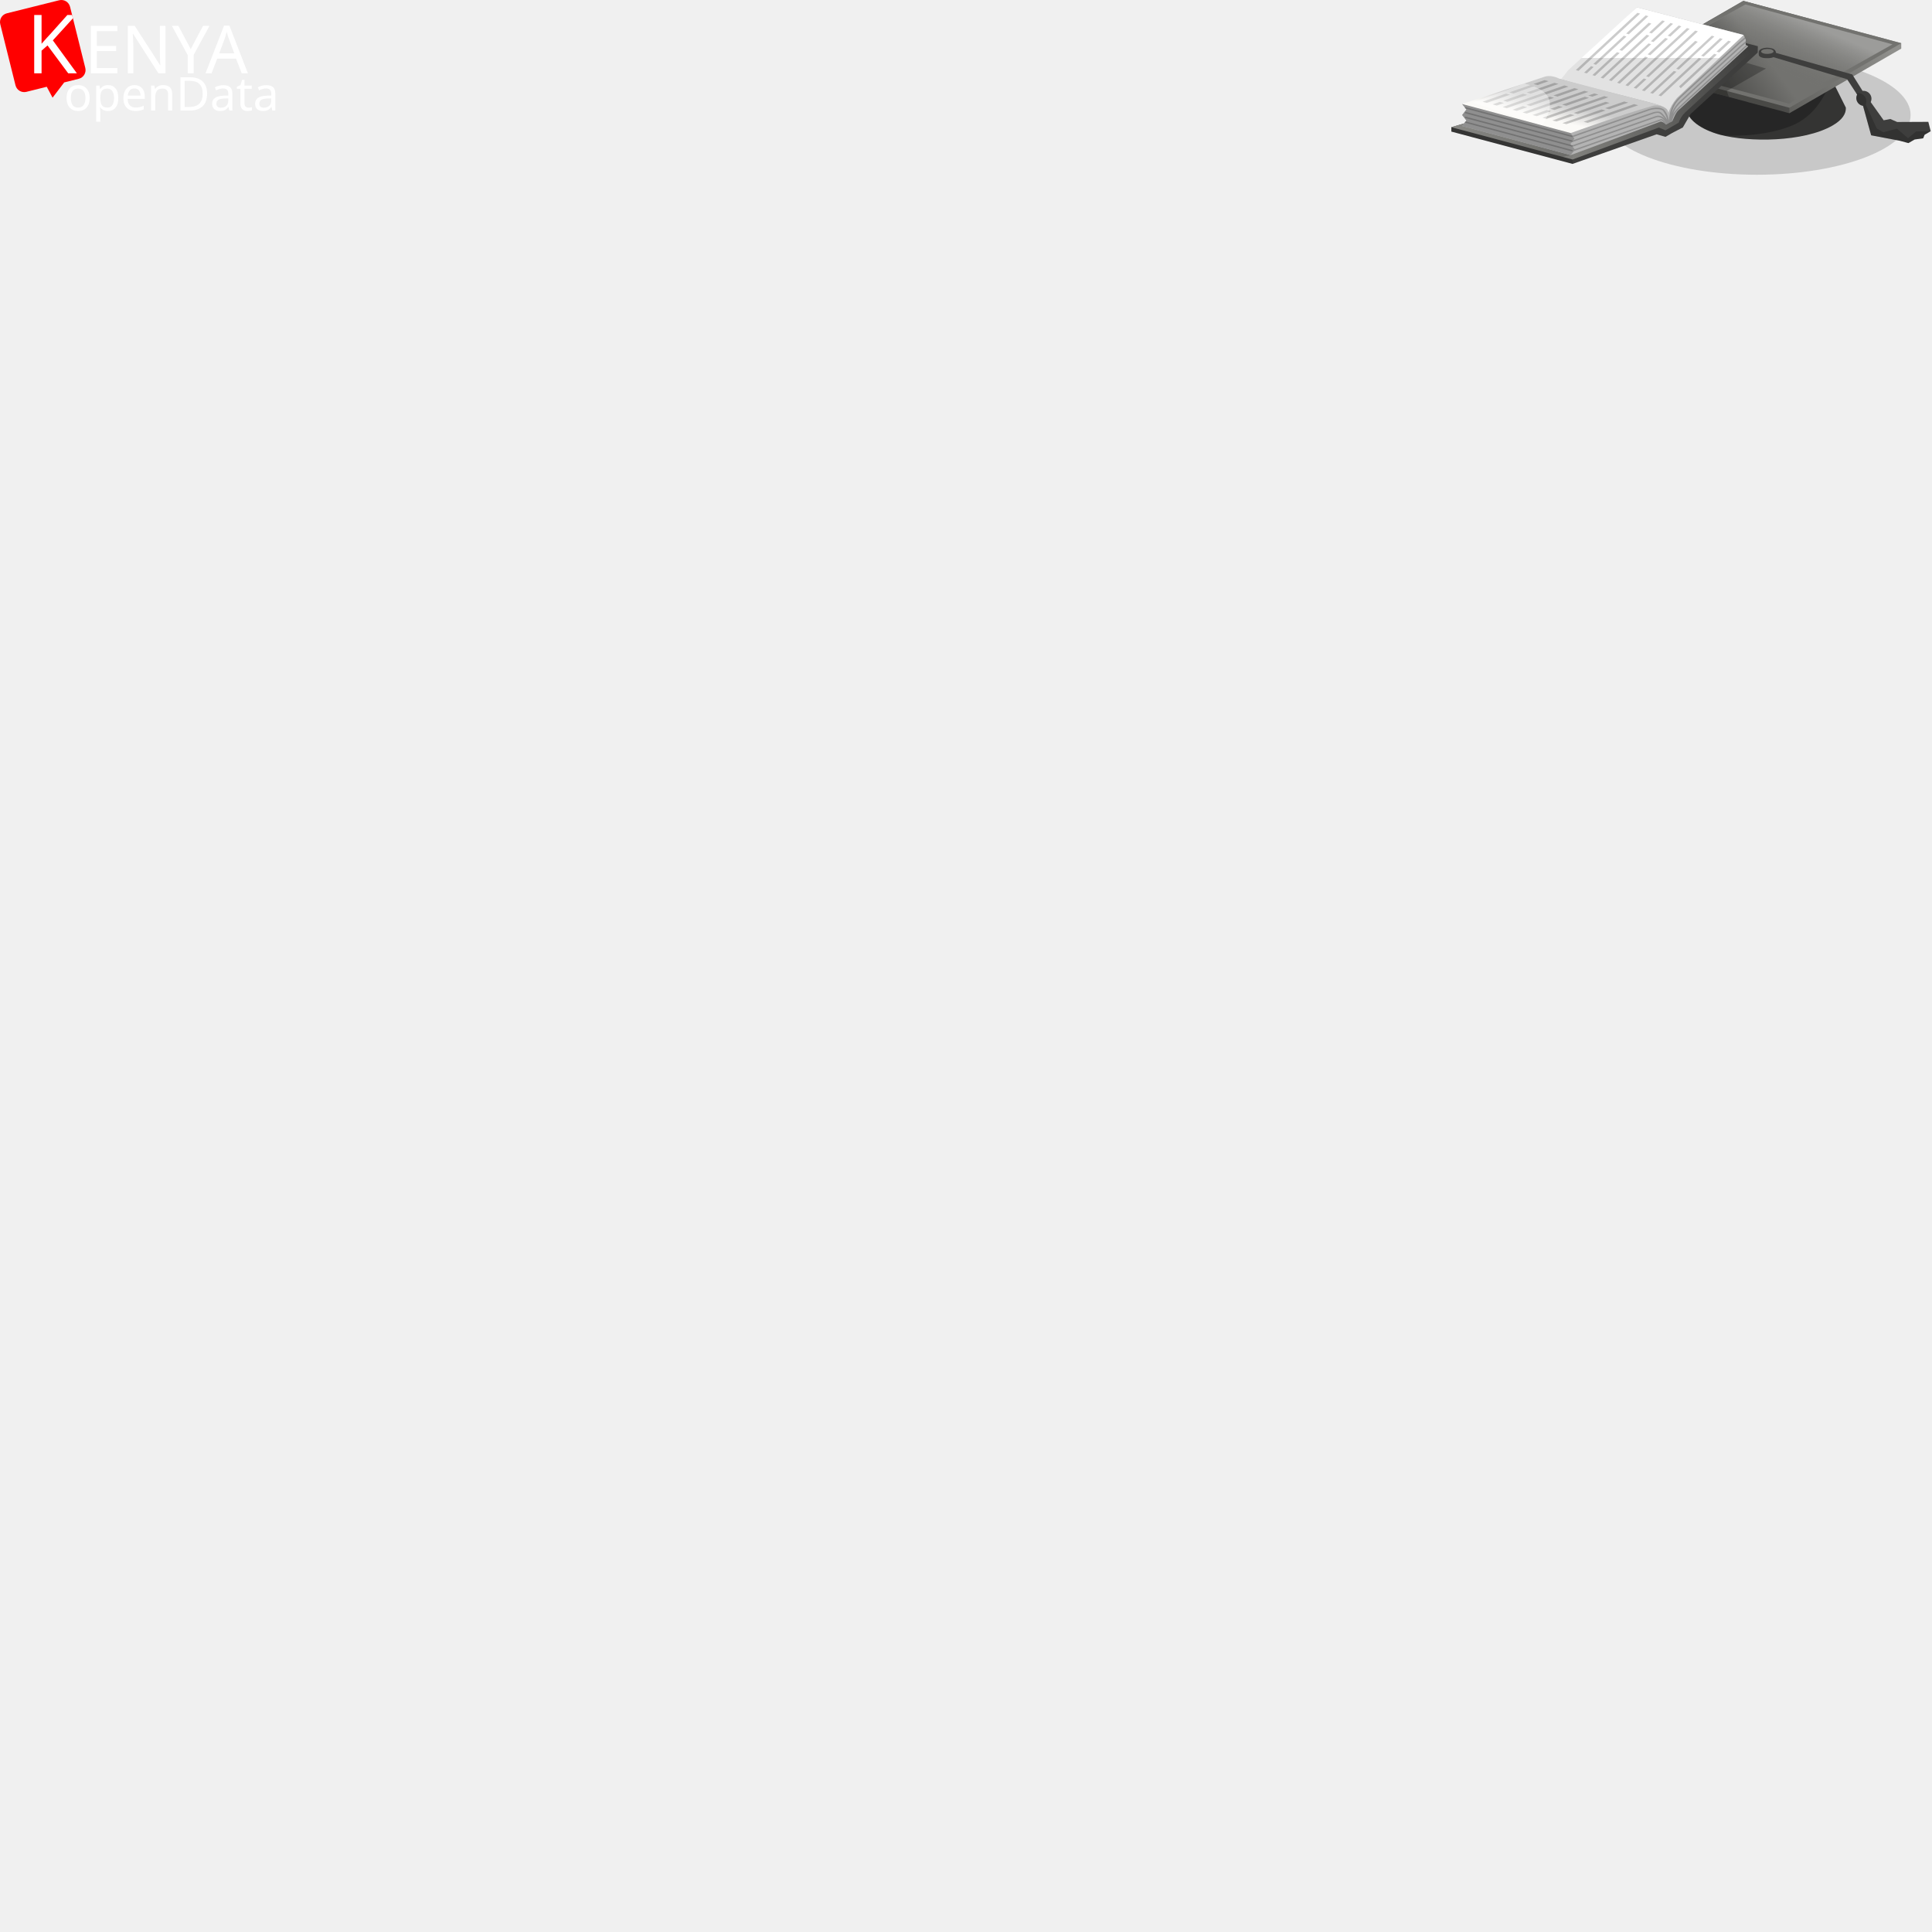
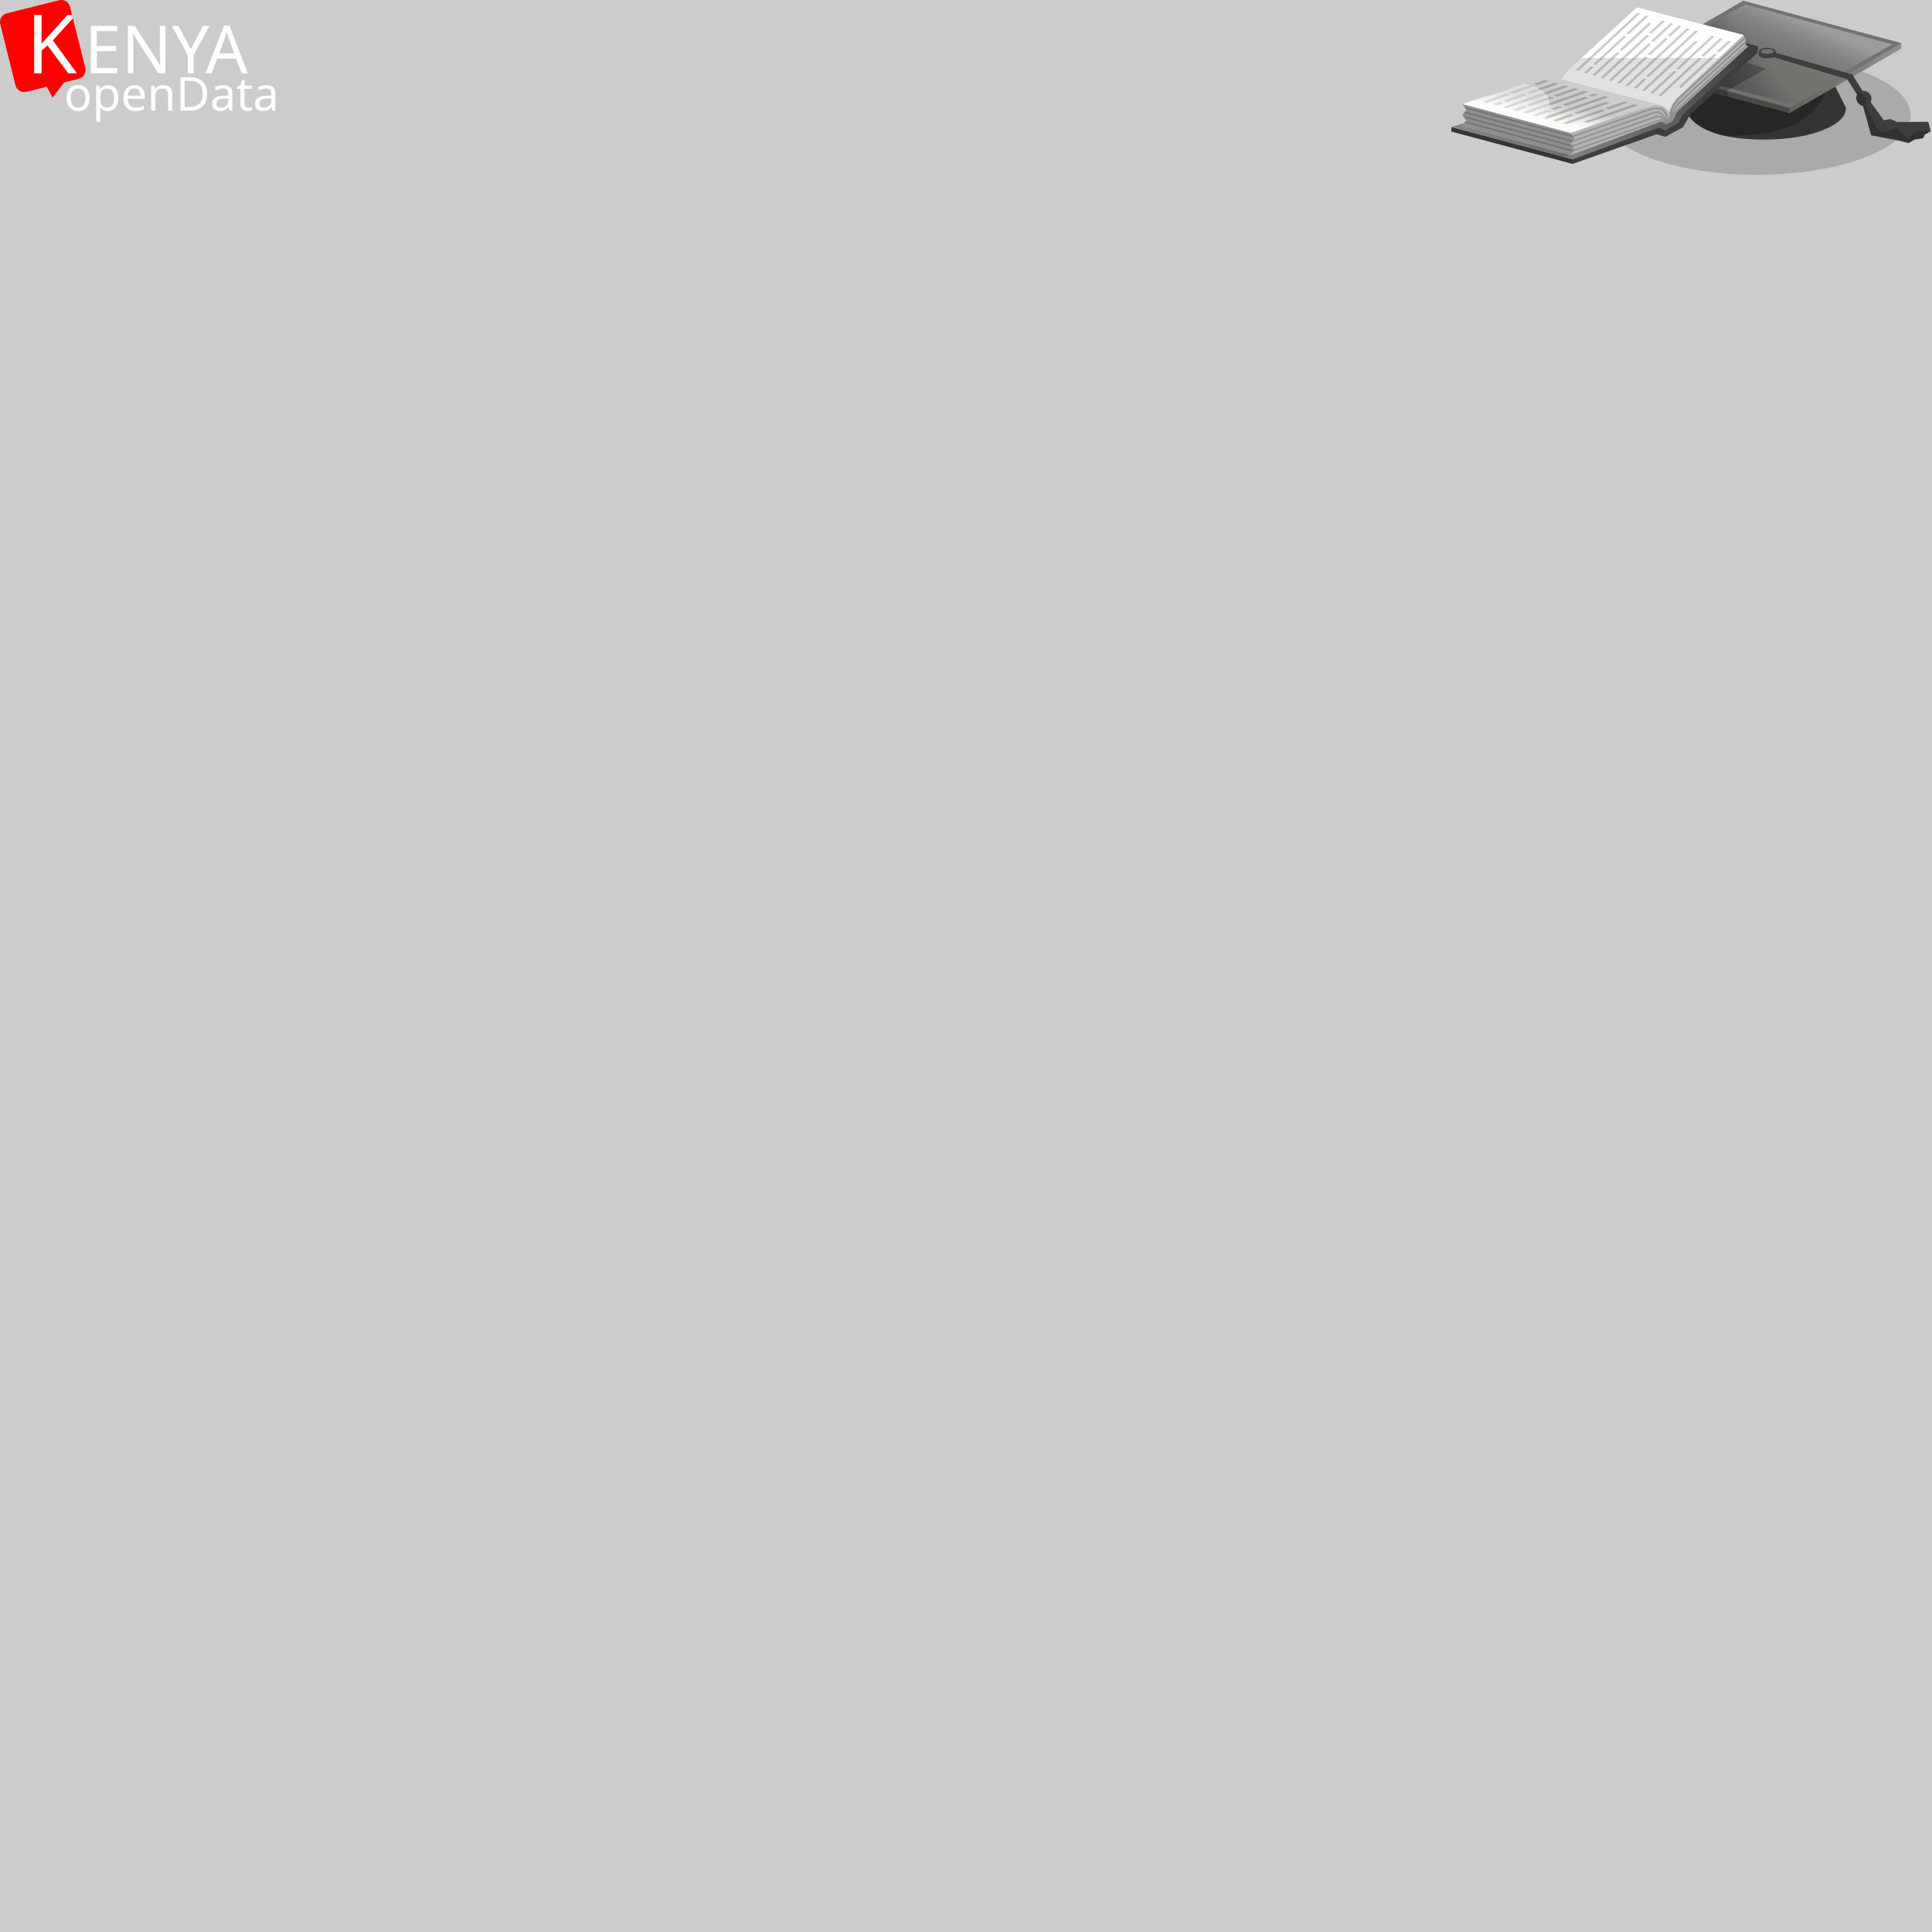
<svg xmlns="http://www.w3.org/2000/svg" xmlns:xlink="http://www.w3.org/1999/xlink" width="500" height="500" id="svg2" version="1.1">
  <defs id="defs4">
    <linearGradient id="linearGradient4342-9">
      <stop style="stop-color:#8f8f8c;stop-opacity:1" offset="0" id="stop4344-7" />
      <stop style="stop-color:#5b5b58;stop-opacity:1" offset="1" id="stop4346-16" />
    </linearGradient>
    <linearGradient id="linearGradient7044-0">
      <stop style="stop-color:#171716;stop-opacity:1" offset="0" id="stop7046-5" />
      <stop style="stop-color:#72726f;stop-opacity:1" offset="1" id="stop7048-3" />
    </linearGradient>
    <linearGradient id="linearGradient7038-6">
      <stop style="stop-color:#72726f;stop-opacity:0" offset="0" id="stop7040-3" />
      <stop style="stop-color:#ffffff;stop-opacity:1" offset="1" id="stop7042-2" />
    </linearGradient>
    <linearGradient id="linearGradient8396-5">
      <stop style="stop-color:#a8a8a3;stop-opacity:1;" offset="0" id="stop8398-9" />
      <stop style="stop-color:#a8a8a3;stop-opacity:0;" offset="1" id="stop8400-5" />
    </linearGradient>
    <linearGradient id="linearGradient5297-6">
      <stop id="stop5299-3-3" offset="0" style="stop-color:#ffffff;stop-opacity:1" />
      <stop id="stop5301-7-0" offset="1" style="stop-color:#b6b6b6;stop-opacity:1" />
    </linearGradient>
    <linearGradient id="linearGradient3937-9">
      <stop style="stop-color:#fbfaf7;stop-opacity:1" offset="0" id="stop3939-2-1" />
      <stop style="stop-color:#cccccc;stop-opacity:1" offset="1" id="stop3941-0" />
    </linearGradient>
    <linearGradient xlink:href="#linearGradient10293" id="linearGradient34545" gradientUnits="userSpaceOnUse" gradientTransform="matrix(1.000498,0,0,1,-418.2862,903.3622)" x1="509" y1="40" x2="509" y2="53" />
    <linearGradient id="linearGradient10293">
      <stop style="stop-color:#f39f6e;stop-opacity:1;" offset="0" id="stop10295" />
      <stop style="stop-color:#f39f6e;stop-opacity:0;" offset="1" id="stop10297" />
    </linearGradient>
    <clipPath clipPathUnits="userSpaceOnUse" id="clipPath7376">
      <path id="path7378" d="m 2.276,556.841 c -1.613,0.402 -2.587,2.024 -2.185,3.637 l 5.08,20.376 c 0.402,1.613 2.024,2.587 3.637,2.185 l 6.792,-1.693 1.938,3.639 3.884,-5.091 4.851,-1.21 c 1.613,-0.402 2.587,-2.024 2.185,-3.637 l -5.08,-20.376 c -0.402,-1.613 -2.024,-2.587 -3.637,-2.185 l -17.465,4.355 z" style="color:#000000;fill:#ff0000;fill-opacity:1;fill-rule:nonzero;stroke:none;stroke-width:2.174;marker:none;visibility:visible;display:inline;overflow:visible;enable-background:accumulate" />
    </clipPath>
    <linearGradient xlink:href="#linearGradient3937-9" id="linearGradient7389" gradientUnits="userSpaceOnUse" gradientTransform="matrix(0.5698862,0,0,0.5696027,210.387,539.9668)" x1="341.447" y1="77.554" x2="343.312" y2="69.841" />
    <linearGradient xlink:href="#linearGradient5297-6" id="linearGradient7396" gradientUnits="userSpaceOnUse" gradientTransform="matrix(0.5698862,0,0,0.5696027,210.387,541.205)" x1="371.688" y1="64.812" x2="366.976" y2="85.183" />
    <linearGradient xlink:href="#linearGradient8396-5" id="linearGradient7401" gradientUnits="userSpaceOnUse" gradientTransform="matrix(0.5698862,0,0,0.5696027,164.7961,531.9924)" x1="375.371" y1="129.074" x2="509.526" y2="68.417" />
    <linearGradient xlink:href="#linearGradient7038-6" id="linearGradient7410" gradientUnits="userSpaceOnUse" gradientTransform="matrix(0.5234633,0,0,0.523203,170.0608,529.9578)" x1="564.447" y1="81.685" x2="575.077" y2="56.943" />
    <linearGradient xlink:href="#linearGradient7044-0" id="linearGradient7413" gradientUnits="userSpaceOnUse" gradientTransform="matrix(0.5626198,0,0,0.56234,161.9023,527.4131)" x1="476.68" y1="106.434" x2="524.174" y2="70.314" />
    <linearGradient xlink:href="#linearGradient4342-9" id="linearGradient7418" gradientUnits="userSpaceOnUse" gradientTransform="matrix(0.4705599,0,0,0.4703258,215.072,541.3451)" x1="588.594" y1="60.359" x2="527.081" y2="95.874" />
  </defs>
-   <g id="layer2" style="display:none">
-     <rect style="color:#000000;fill:#ececec;fill-opacity:1;fill-rule:nonzero;stroke:none;stroke-width:2.174;marker:none;visibility:visible;display:inline;overflow:visible;enable-background:accumulate" id="rect7372" width="500" height="500" x="0" y="0" />
+   <g id="layer2" style="display:inline">
+     <rect style="color:#000000;fill:#cccccc;fill-opacity:1;fill-rule:nonzero;stroke:none;stroke-width:2.174;marker:none;visibility:visible;display:inline;overflow:visible;enable-background:accumulate" id="rect7372" width="500" height="500" x="0" y="0" />
  </g>
  <g id="layer1" transform="translate(0,-552.3622)">
    <rect y="272.362" x="-60" height="1505" width="5" id="rect4421" style="opacity:0.85;color:#000000;fill:#0091d5;fill-opacity:1;fill-rule:nonzero;stroke:none;stroke-width:2.174;marker:none;visibility:visible;display:inline;overflow:visible;enable-background:accumulate" />
    <rect y="597.362" x="-60" height="1180" width="5" id="rect5191" style="color:#000000;fill:#ffffff;fill-opacity:1;fill-rule:nonzero;stroke:none;stroke-width:2.174;marker:none;visibility:visible;display:inline;overflow:visible;enable-background:accumulate" />
    <path id="path4082-1-8" d="m 457.559,558.472 c -6,0.002 -5.972,0.917 -10.447,3.5 -2.902,1.675 -4.044,3.425 -3.972,5.063 l -0.014,0 -6.59,13.225 0.014,0 c -0.166,2.987 3.759,5.667 8.622,6.972 7.378,1.98 21.599,1.938 29.106,-2.393 2.527,-1.458 3.492,-3.044 3.432,-4.579 l 0.014,0 -6.59,-13.225 -0.014,0 c 0.188,-3.148 2.507,-6.12 -1.811,-7.276 -2.748,-0.736 -7.084,-1.288 -11.75,-1.286 z" style="color:#000000;fill:#3e3e3d;fill-opacity:1;fill-rule:nonzero;stroke:none;stroke-width:1;marker:none;visibility:visible;display:inline;overflow:visible;enable-background:accumulate" />
    <path id="path4082-1-5-5" d="m 443.265,563.856 -6.734,3.479 0,12.927 0.021,0 c -0.166,2.987 3.765,5.673 8.629,6.978 0.247,0.066 0.52,0.123 0.783,0.185 5.843,0.27 12.231,-0.37 17.484,-2.429 7.846,-3.075 9.863,-10.993 10.977,-12.762 l 0,-0.453 -13.077,-3.726 -18.081,-4.199 z" style="color:#000000;fill:#000000;fill-opacity:0.253;fill-rule:nonzero;stroke:none;stroke-width:0.76;marker:none;visibility:visible;display:inline;overflow:visible;enable-background:accumulate" />
-     <path style="color:#000000;fill:#000000;fill-opacity:0.165;fill-rule:nonzero;stroke:none;stroke-width:0.92;marker:none;visibility:visible;display:inline;overflow:visible;enable-background:accumulate" id="path4485-9" d="m 626.85,108.112 a 66.448,25.814 0 1 1 -132.896,0 66.448,25.814 0 1 1 132.896,0 z" transform="matrix(0.5989051,0,0,0.5986071,119.0429,517.4167)" />
+     <path style="color:#000000;fill:#000000;fill-opacity:0.165;fill-rule:nonzero;stroke:none;stroke-width:0.92;marker:none;visibility:visible;display:inline;overflow:visible;enable-background:accumulate" id="path4485-9" d="m 626.85,108.112 c 0,14.257 -29.75,25.814 -66.448,25.814 -36.698,0 -66.448,-11.557 -66.448,-25.814 0,-14.257 29.75,-25.814 66.448,-25.814 36.698,0 66.448,11.557 66.448,25.814 z" transform="matrix(0.5989051,0,0,0.5986071,119.0429,517.4167)" />
    <path style="color:#000000;fill:url(#linearGradient7418);fill-opacity:1;fill-rule:nonzero;stroke:none;stroke-width:1;marker:none;visibility:visible;display:inline;overflow:visible;enable-background:accumulate" d="m 451.175,552.586 -14.087,8.128 -14.881,8.569 0,1.411 40.895,10.964 28.939,-16.711 0,-1.411 z" id="path4206-2" />
    <path id="path4206-6-2" d="m 430.453,566.112 -0.853,5.153 6.294,3.092 27.202,7.303 0,-3.447 -32.642,-12.101 z" style="opacity:0.2;color:#000000;fill:#000000;fill-opacity:1;fill-rule:nonzero;stroke:none;stroke-width:1.8;marker:none;visibility:visible;display:inline;overflow:visible;enable-background:accumulate" />
    <path style="color:#000000;fill:#72726f;fill-opacity:1;fill-rule:nonzero;stroke:none;stroke-width:1;marker:none;visibility:visible;display:inline;overflow:visible;enable-background:accumulate" d="m 437.088,560.719 14.084,-8.127 40.875,10.947 -28.952,16.707 -40.882,-10.97 z" id="path4054-3" />
    <path id="path4332-1" d="m 451.128,553.826 22.291,18.914 -10.372,6.455 -38.42,-10.102 z" style="color:#000000;fill:url(#linearGradient7413);fill-opacity:1;fill-rule:nonzero;stroke:none;stroke-width:1;marker:none;visibility:visible;display:inline;overflow:visible;enable-background:accumulate" />
    <path style="opacity:0.3;color:#000000;fill:url(#linearGradient7410);fill-opacity:1;fill-rule:nonzero;stroke:none;stroke-width:2;marker:none;visibility:visible;display:inline;overflow:visible;enable-background:accumulate" d="m 451.682,553.519 38.09,10.32 -22.143,12.443 -29.634,-15.19 z" id="path5739-4" />
    <path id="path4082-6-1" d="m 457.213,564.717 c -0.586,0.02 -1.202,0.164 -1.619,0.434 -0.575,0.373 -0.423,0.804 -0.415,1.453 0.028,0.297 0.427,0.556 0.922,0.689 0.799,0.214 2.328,0.207 3.141,-0.262 0.227,-0.131 0.338,-0.272 0.365,-0.411 0.096,-0.98 -0.125,-1.372 -0.904,-1.698 -0.521,-0.138 -1.04,-0.22 -1.489,-0.205 z" style="color:#000000;fill:#3e3e3d;fill-opacity:1;fill-rule:nonzero;stroke:none;stroke-width:1;marker:none;visibility:visible;display:inline;overflow:visible;enable-background:accumulate" />
    <path id="path4213-4" d="m 456.092,565.299 c 0.622,-0.359 1.758,-0.304 2.249,-0.173 0.491,0.131 0.975,0.562 0.388,0.901 -0.587,0.339 -1.698,0.342 -2.275,0.187 -0.577,-0.155 -0.985,-0.556 -0.363,-0.915 z" style="color:#000000;fill:#72726f;fill-opacity:1;fill-rule:nonzero;stroke:none;stroke-width:1;marker:none;visibility:visible;display:inline;overflow:visible;enable-background:accumulate" />
    <path style="color:#000000;fill:#3e3e3d;fill-opacity:1;fill-rule:nonzero;stroke:none;stroke-width:2;marker:none;visibility:visible;display:inline;overflow:visible;enable-background:accumulate" d="m 459.579,566.04 -0.716,1.083 19.162,5.746 2.594,3.966 c -0.134,0.273 -0.213,0.566 -0.213,0.89 0,1.028 0.756,1.878 1.742,2.031 l 2.11,7.622 7.413,1.412 2.226,0.6 1.607,-0.929 2.207,-0.31 0.368,-0.909 1.587,-0.929 -0.619,-2.418 -8.052,0.039 -1.781,-0.774 -1.723,0.329 -3.348,-4.701 c 0.12,-0.261 0.194,-0.564 0.194,-0.871 0,-1.137 -0.934,-2.051 -2.071,-2.051 -0.081,0 -0.154,0.01 -0.232,0.019 l -2.671,-4.256 z" id="path8378-1" />
    <path style="color:#000000;fill:#000000;fill-opacity:0.253;fill-rule:nonzero;stroke:none;stroke-width:1;marker:none;visibility:visible;display:inline;overflow:visible;enable-background:accumulate" d="m 457.032,570.099 -14.838,-4.361 -10.149,7.589 15.387,4.13 -0.535,-1.537 z" id="path4550-6" />
    <path style="color:#000000;fill:#3e3e3d;fill-opacity:1;fill-rule:nonzero;stroke:none;stroke-width:1;marker:none;visibility:visible;display:inline;overflow:visible;enable-background:accumulate" d="m 444.336,561.605 -53.503,19.224 -15.224,4.446 0,1.139 31.362,8.366 21.757,-7.66 2.29,0.663 1.727,-0.997 2.773,-1.443 2.037,-3.507 17.333,-15.865 0.039,-1.655 z" id="path4027-2" />
    <path id="path5719-5" d="m 406.971,594.781 0,-4.504 -31.362,-5.001 0,1.139 z" style="opacity:0.15;color:#000000;fill:#000000;fill-opacity:1;fill-rule:nonzero;stroke:none;stroke-width:2;marker:none;visibility:visible;display:inline;overflow:visible;enable-background:accumulate" />
    <path id="path3906-4" d="m 442.477,560.981 12.45,3.334 c 0,0 -14.772,13.366 -18.729,17.073 -1.382,1.294 -1.724,2.704 -1.724,2.704 l -3.449,1.99 -1.724,-0.714 -22.333,8.277 -31.359,-8.373 15.218,-4.449 z" style="color:#000000;fill:url(#linearGradient7401);fill-opacity:1;fill-rule:nonzero;stroke:none;stroke-width:1;marker:none;visibility:visible;display:inline;overflow:visible;enable-background:accumulate" />
    <path id="path5699-7" d="m 406.503,592.507 -2.141,0.446 -28.752,-7.677 8.979,-2.698 z" style="opacity:0.15;color:#000000;fill:#000000;fill-opacity:1;fill-rule:nonzero;stroke:none;stroke-width:2;marker:none;visibility:visible;display:inline;overflow:visible;enable-background:accumulate" />
    <path id="path3863-0-3" d="m 423.635,554.25 -19.949,19.765 0,1.04 26.682,8.143 0.76,1.393 1.688,-0.84 c 0,0 0.771,-2.137 1.507,-2.805 6.158,-5.586 18.105,-16.598 18.105,-16.598 l -0.648,-0.436 0.039,-1.277 -0.551,-1.219 z" style="color:#000000;fill:#b3b3b3;fill-opacity:1;fill-rule:nonzero;stroke:none;stroke-width:1;marker:none;visibility:visible;display:inline;overflow:visible;enable-background:accumulate" />
    <path id="path3089-7-2" d="m 431.77,581.544 c 0.527,-1.421 1.006,-2.334 2.192,-3.809 l 17.285,-16.318 -27.612,-7.167 -17.848,16.335 -2.663,3.431 z" style="color:#000000;fill:url(#linearGradient7396);fill-opacity:1;fill-rule:nonzero;stroke:none;stroke-width:1;marker:none;visibility:visible;display:inline;overflow:visible;enable-background:accumulate" />
    <path id="path3089-7-1-7" d="m 409.313,567.356 -3.523,3.231 -2.671,3.424 28.646,7.526 c 0.527,-1.421 1.001,-2.335 2.187,-3.811 l 10.994,-10.369 -35.633,0 z" style="color:#000000;fill:#000000;fill-opacity:0.116;fill-rule:nonzero;stroke:none;stroke-width:1;marker:none;visibility:visible;display:inline;overflow:visible;enable-background:accumulate" />
    <path id="path3863-5" d="m 403.703,572.794 -19.708,7.601 -5.577,-1.118 1.09,1.424 -1.09,1.424 1.09,1.424 -1.09,1.424 28.085,7.529 c 0,0 15.474,-5.728 23.189,-8.656 0.504,-0.191 1.435,0.744 1.435,0.744 l 0.698,-0.383 -0.056,-0.826 c 0,-2.819 0.534,-3.071 -5.042,-4.564 -6.642,-1.779 -16.664,-4.062 -23.025,-6.024 z" style="color:#000000;fill:#b3b3b3;fill-opacity:1;fill-rule:nonzero;stroke:none;stroke-width:1;marker:none;visibility:visible;display:inline;overflow:visible;enable-background:accumulate" />
    <path style="font-size:medium;font-style:normal;font-variant:normal;font-weight:normal;font-stretch:normal;text-indent:0;text-align:start;text-decoration:none;line-height:normal;letter-spacing:normal;word-spacing:normal;text-transform:none;direction:ltr;block-progression:tb;writing-mode:lr-tb;text-anchor:start;baseline-shift:baseline;opacity:0.2;color:#000000;fill:#000000;fill-opacity:1;fill-rule:nonzero;stroke:none;stroke-width:1;marker:none;visibility:visible;display:inline;overflow:visible;enable-background:accumulate;font-family:Sans;-inkscape-font-specification:Sans" d="m 451.542,562.026 c -0.571,0.47 -1.268,1.067 -1.467,1.248 -1.76,1.607 -5.394,4.911 -8.71,7.951 -3.316,3.04 -6.312,5.787 -6.813,6.287 -1.861,1.86 -2.448,3.494 -2.642,6.065 -0.26,-1.432 -0.708,-2.209 -1.21,-2.757 -0.812,-0.887 -2.998,-0.564 -3.627,-0.34 -0.086,0.031 -0.184,0.028 -0.271,0.058 -6.912,2.406 -22.155,7.749 -22.155,7.749 l 0.135,0.348 c 0,0 15.225,-5.343 22.136,-7.749 1.159,-0.404 3.003,-0.434 3.472,0.166 0.659,0.842 0.882,1.604 1.103,2.302 -0.182,-0.269 -0.388,-0.562 -0.639,-0.871 -0.322,-0.397 -0.684,-0.807 -1.065,-1.064 -0.55,-0.371 -1.722,-0.093 -2.109,0.044 -7.493,2.654 -23.014,8.062 -23.014,8.062 l 0.116,0.348 c 0,0 15.538,-5.407 23.034,-8.062 0.214,-0.076 1.258,-0.44 1.761,-0.083 0.328,0.234 0.677,0.605 0.987,0.987 0.155,0.191 0.293,0.376 0.426,0.561 -0.044,-0.055 -0.087,-0.101 -0.135,-0.155 -0.261,-0.287 -0.6,-0.543 -1.006,-0.696 -0.406,-0.154 -0.885,-0.185 -1.413,0 -8.001,2.799 -23.788,8.338 -23.788,8.338 l 0.135,0.348 c 0,0 15.768,-5.539 23.769,-8.338 0.452,-0.158 0.829,-0.126 1.161,0 0.333,0.126 0.618,0.343 0.852,0.6 0.328,0.361 0.498,0.699 0.6,0.909 -0.082,-0.136 -0.194,-0.312 -0.329,-0.484 -0.135,-0.171 -0.284,-0.344 -0.465,-0.464 -0.181,-0.12 -0.415,-0.193 -0.639,-0.116 -7.396,2.536 -19.632,6.859 -23.71,8.299 l 0.136,0.348 c 4.078,-1.44 16.299,-5.765 23.691,-8.299 0.083,-0.028 0.183,-0.006 0.31,0.077 0.127,0.084 0.266,0.234 0.387,0.387 0.243,0.306 0.581,0.559 0.581,0.559 l 0.987,-0.443 0.387,-0.252 c -0.057,-3.15 0.961,-4.749 2.323,-6.113 0.458,-0.457 3.458,-3.228 6.774,-6.268 3.316,-3.04 6.97,-6.364 8.729,-7.97 0.18,-0.164 0.791,-0.693 1.372,-1.171 z m 0.275,0.996 c -0.525,0.428 -1.259,1.018 -1.394,1.141 -1.522,1.389 -5.229,4.798 -8.691,7.971 -3.462,3.173 -6.661,6.097 -7.181,6.616 -1.303,1.302 -1.633,2.239 -1.918,3.029 -0.284,0.79 -0.502,1.002 -0.502,2.213 l 0.174,0 0.194,-0.097 c -0.002,-1.152 0.238,-1.32 0.482,-2 0.253,-0.703 0.549,-1.584 1.84,-2.875 0.475,-0.474 3.7,-3.444 7.162,-6.616 3.462,-3.172 7.169,-6.562 8.691,-7.951 0.083,-0.076 0.793,-0.678 1.146,-0.971 z m 0.104,0.986 c -0.576,0.479 -1.508,1.418 -1.672,1.568 -1.656,1.512 -5.345,4.869 -8.729,7.971 -3.384,3.102 -6.458,5.933 -6.968,6.442 -0.536,0.536 -1.012,0.99 -1.365,1.586 -0.353,0.597 -0.861,1.084 -0.861,2.321 l 0.174,0 0.314,-0.146 c 0.045,-0.908 0.433,-1.547 0.702,-2.002 0.314,-0.531 0.759,-0.942 1.306,-1.49 0.466,-0.465 3.565,-3.34 6.949,-6.442 3.384,-3.102 7.074,-6.459 8.729,-7.971 0.144,-0.131 1.139,-1.15 1.723,-1.635 z" id="path7955-8" />
    <path style="color:#000000;fill:#8f8f8f;fill-opacity:1;fill-rule:nonzero;stroke:none;stroke-width:1;marker:none;visibility:visible;display:inline;overflow:visible;enable-background:accumulate" d="m 394.335,576.361 -10.355,4.043 -5.574,-1.122 1.103,1.422 -1.103,1.422 1.103,1.422 -1.103,1.422 28.085,7.526 1.123,-1.422 -1.2,-1.422 1.026,-1.422 -0.948,-1.422 z" id="path3863-8-0" />
    <path id="path3089-4" d="m 406.503,586.798 c 0,0 14.456,-5.221 21.344,-7.066 1.432,-0.383 3.928,0.579 3.928,0.579 l -2.436,-0.768 -1.041,-0.298 -24.6,-6.453 c -1.109,-0.58 -2.676,-0.993 -3.928,-0.579 l -21.344,7.066 z" style="color:#000000;fill:url(#linearGradient7389);fill-opacity:1;fill-rule:nonzero;stroke:none;stroke-width:1;marker:none;visibility:visible;display:inline;overflow:visible;enable-background:accumulate" />
    <path id="path7366-5" d="m 423.757,555.687 -15.938,14.809 0.709,0.2 15.938,-14.809 -0.709,-0.2 z m 2.145,0.659 -5.052,4.694 0.69,0.199 3.689,-3.427 1.363,-1.267 -0.69,-0.199 z m 4.291,1.299 -3.408,3.167 0.69,0.199 3.388,-3.148 -0.67,-0.218 z m 2.145,0.659 -5.092,4.731 0.671,0.199 5.072,-4.713 -0.651,-0.217 z m -5.654,-0.051 -7.578,7.041 0.689,0.219 7.578,-7.041 -0.689,-0.219 z m 7.76,0.709 -2.847,2.645 0.689,0.219 2.847,-2.645 -0.689,-0.219 z m 2.145,0.659 -15.938,14.809 0.689,0.219 15.939,-14.828 -0.69,-0.199 z m 2.126,0.658 -12.691,11.811 0.67,0.218 10.545,-9.798 2.185,-2.03 -0.709,-0.2 z m 4.29,1.318 -9.202,8.55 0.67,0.218 9.203,-8.569 -0.671,-0.199 z m -16.842,-0.227 -4.913,4.583 -6.997,6.501 0.67,0.218 11.929,-11.083 -0.689,-0.219 z m 18.988,0.867 -4.912,4.564 0.69,0.199 4.892,-4.545 -0.67,-0.218 z m -24.904,-0.637 -7.879,7.321 0.69,0.199 7.859,-7.302 -0.67,-0.218 z m 10.728,0.585 -4.571,4.247 0.689,0.219 4.571,-4.247 -0.689,-0.219 z m 16.302,0.711 -3.047,2.831 0.709,0.2 3.027,-2.813 -0.689,-0.219 z m -8.582,0.055 -13.773,12.797 0.69,0.199 13.773,-12.778 -0.689,-0.219 z m -12.051,0.645 -10.264,9.518 0.67,0.218 10.265,-9.537 -0.671,-0.199 z m 16.985,2.691 -9.082,8.438 0.429,0.461 9.343,-8.68 -0.689,-0.219 z m -25.144,-0.414 -3.99,3.707 0.039,10e-4 -0.079,0.036 -2.346,2.179 0.67,0.218 6.395,-5.942 -0.69,-0.199 z m 21.154,1.488 -10.425,9.686 0.67,0.218 10.425,-9.686 -0.67,-0.218 z m -13.855,-0.35 -7.278,6.762 0.689,0.219 7.278,-6.762 -0.689,-0.219 z m -14.016,2.47 -1.804,1.676 0.69,0.199 1.784,-1.658 -0.67,-0.218 z m 21.415,1.246 -6.115,5.681 0.69,0.199 6.115,-5.681 -0.69,-0.199 z m -7.78,1.943 -2.606,2.422 0.69,0.199 2.606,-2.422 -0.69,-0.199 z" style="font-size:medium;font-style:normal;font-variant:normal;font-weight:normal;font-stretch:normal;text-indent:0;text-align:start;text-decoration:none;line-height:normal;letter-spacing:normal;word-spacing:normal;text-transform:none;direction:ltr;block-progression:tb;writing-mode:lr-tb;text-anchor:start;baseline-shift:baseline;opacity:0.2;color:#000000;fill:#000000;fill-opacity:1;stroke:none;stroke-width:1;marker:none;visibility:visible;display:inline;overflow:visible;enable-background:accumulate;font-family:Sans;-inkscape-font-specification:Sans" />
    <path id="path7394-0" d="m 399.713,573.102 -2.865,1.006 1.065,0.271 2.865,-1.006 z m 2.574,0.696 -7.22,2.515 1.084,0.29 7.2,-2.534 z m -6.329,0.619 -5.361,1.857 1.065,0.29 5.342,-1.877 z m 8.904,0.058 -15.988,5.591 1.084,0.29 15.968,-5.591 z m 2.594,0.696 -5.439,1.896 1.065,0.29 5.42,-1.896 z m 2.574,0.696 -16.007,5.591 1.084,0.29 15.968,-5.61 z m 2.574,0.677 -1.568,0.542 1.065,0.29 1.568,-0.542 z m -22.878,0.039 -6.02,2.109 1.084,0.29 6.02,-2.109 z m 4.452,0.039 -5.149,1.78 1.103,0.31 5.129,-1.799 z m 21.001,0.619 -16.007,5.591 1.065,0.29 4.665,-1.625 0.832,-0.29 0.039,-0.019 8.226,-2.883 0.097,-0.019 2.129,-0.754 -1.045,-0.29 z m -14.052,0.135 -6.078,2.128 1.084,0.29 6.058,-2.128 z m 9.039,0.019 -5.884,2.051 1.084,0.29 5.865,-2.051 z m 10.162,1.238 -4.936,1.722 1.045,0.29 4.955,-1.741 z m -4.8,0.077 -8.245,2.883 1.045,0.271 8.226,-2.863 -1.026,-0.29 z m -27.388,0.019 -1.858,0.638 1.084,0.31 1.877,-0.658 z m 34.762,0.58 -13.065,4.566 1.065,0.29 13.065,-4.566 z m -19.53,0.464 -2.148,0.754 1.084,0.29 2.148,-0.774 z m -9.233,0.039 -2.69,0.948 1.084,0.29 2.69,-0.948 z m 20.343,0.871 -10.142,3.54 1.045,0.271 2.942,-1.025 7.2,-2.515 z m -14.168,0.155 -3.716,1.296 1.084,0.29 3.716,-1.296 z m 6.097,1.064 -4.665,1.625 1.065,0.271 4.659,-1.632 -0.149,-0.032 z" style="font-size:medium;font-style:normal;font-variant:normal;font-weight:normal;font-stretch:normal;text-indent:0;text-align:start;text-decoration:none;line-height:normal;letter-spacing:normal;word-spacing:normal;text-transform:none;direction:ltr;block-progression:tb;writing-mode:lr-tb;text-anchor:start;baseline-shift:baseline;opacity:0.2;color:#000000;fill:#000000;fill-opacity:1;stroke:none;stroke-width:1;marker:none;visibility:visible;display:inline;overflow:visible;enable-background:accumulate;font-family:Sans;-inkscape-font-specification:Sans" />
    <path style="opacity:0.2;color:#000000;fill:none;stroke:#000000;stroke-width:0.372;stroke-linecap:butt;stroke-linejoin:miter;stroke-miterlimit:4;stroke-opacity:1;stroke-dasharray:none;stroke-dashoffset:0;marker:none;visibility:visible;display:inline;overflow:visible;enable-background:accumulate" d="m 406.956,587.673 -27.822,-7.451" id="path7973-4" />
    <path id="path7975-1" d="m 406.956,588.911 -27.822,-7.451" style="opacity:0.2;color:#000000;fill:none;stroke:#000000;stroke-width:0.372;stroke-linecap:butt;stroke-linejoin:miter;stroke-miterlimit:4;stroke-opacity:1;stroke-dasharray:none;stroke-dashoffset:0;marker:none;visibility:visible;display:inline;overflow:visible;enable-background:accumulate" />
    <path style="opacity:0.2;color:#000000;fill:none;stroke:#000000;stroke-width:0.372;stroke-linecap:butt;stroke-linejoin:miter;stroke-miterlimit:4;stroke-opacity:1;stroke-dasharray:none;stroke-dashoffset:0;marker:none;visibility:visible;display:inline;overflow:visible;enable-background:accumulate" d="m 406.956,590.149 -27.822,-7.451" id="path7977-8" />
    <path id="path7979-6" d="m 406.956,591.387 -27.822,-7.451" style="opacity:0.2;color:#000000;fill:none;stroke:#000000;stroke-width:0.372;stroke-linecap:butt;stroke-linejoin:miter;stroke-miterlimit:4;stroke-opacity:1;stroke-dasharray:none;stroke-dashoffset:0;marker:none;visibility:visible;display:inline;overflow:visible;enable-background:accumulate" />
    <path style="opacity:0.2;color:#000000;fill:#000000;fill-opacity:1;fill-rule:nonzero;stroke:none;stroke-width:1;marker:none;visibility:visible;display:inline;overflow:visible;enable-background:accumulate" d="m 480.87,576.449 c -0.163,0 -0.312,0.024 -0.465,0.058 l 0.213,0.329 c -0.134,0.273 -0.213,0.566 -0.213,0.89 0,1.028 0.756,1.878 1.742,2.031 l 2.11,7.622 7.413,1.412 2.226,0.6 1.607,-0.929 2.207,-0.31 0.368,-0.909 1.587,-0.929 -3.774,0.077 -2.09,1.741 -2.884,-2.476 -3.523,0.948 -1.684,-0.987 -2.865,-6.191 c 0.109,-0.257 0.155,-0.536 0.155,-0.832 0,-1.185 -0.943,-2.147 -2.129,-2.147 z" id="path8378-2-7" />
    <path style="color:#000000;fill:#ffffff;fill-opacity:0.4;fill-rule:nonzero;stroke:none;stroke-width:0.92;marker:none;visibility:visible;display:inline;overflow:visible;enable-background:accumulate" d="m 399.135,584.825 -17.968,-5.922 13.288,-4.931 c 8.243,1.938 7.577,6.115 4.68,10.853 z" id="path7364" />
    <text xml:space="preserve" style="font-size:17.199px;font-style:normal;font-variant:normal;font-weight:normal;font-stretch:normal;line-height:125%;letter-spacing:0px;word-spacing:0px;fill:#ffffff;fill-opacity:1;stroke:none;font-family:Sans;-inkscape-font-specification:Helvetica" x="21.851" y="571.333" id="text7321">
      <tspan id="tspan7323" x="21.851" y="571.333" style="font-style:normal;font-variant:normal;font-weight:normal;font-stretch:normal;fill:#ffffff;font-family:Helvetica Neue LT Std;-inkscape-font-specification:Helvetica Neue LT Std">ENYA</tspan>
    </text>
    <text id="text7325" y="580.974" x="16.566" style="font-size:12.061px;font-style:normal;font-variant:normal;font-weight:normal;font-stretch:normal;line-height:125%;letter-spacing:0px;word-spacing:0px;fill:#ffffff;fill-opacity:1;stroke:none;font-family:Sans;-inkscape-font-specification:Helvetica" xml:space="preserve">
      <tspan style="font-style:normal;font-variant:normal;font-weight:normal;font-stretch:normal;fill:#ffffff;font-family:Helvetica Neue LT Std;-inkscape-font-specification:Helvetica Neue LT Std" y="580.974" x="16.566" id="tspan7327">openData</tspan>
    </text>
    <path style="color:#000000;fill:#ff0000;fill-opacity:1;fill-rule:nonzero;stroke:none;stroke-width:2.174;marker:none;visibility:visible;display:inline;overflow:visible;enable-background:accumulate" d="m 1.765,555.81 c -1.251,0.312 -2.007,1.57 -1.695,2.821 l 3.941,15.805 c 0.312,1.251 1.57,2.007 2.821,1.695 l 5.268,-1.314 1.503,2.823 3.012,-3.949 3.763,-0.938 c 1.251,-0.312 2.007,-1.57 1.695,-2.821 l -3.941,-15.805 c -0.312,-1.251 -1.57,-2.007 -2.821,-1.695 l -13.547,3.378 z" id="rect7329" />
    <text id="text7351" y="576.853" x="8.775" style="font-size:27.249px;font-style:normal;font-variant:normal;font-weight:normal;font-stretch:normal;line-height:125%;letter-spacing:0px;word-spacing:0px;fill:#ffffff;fill-opacity:1;stroke:none;font-family:Sans;-inkscape-font-specification:Helvetica" xml:space="preserve" clip-path="url(#clipPath7376)" transform="matrix(0.7756445,0,0,0.7756445,3.950012e-8,123.8997)">
      <tspan style="font-style:normal;font-variant:normal;font-weight:normal;font-stretch:normal;fill:#ffffff;font-family:Helvetica Neue LT Std;-inkscape-font-specification:Helvetica Neue LT Std" y="576.853" x="8.775" id="tspan7353">K</tspan>
    </text>
+     <rect style="fill:#000000;fill-opacity:1;fill-rule:nonzero;stroke:none;opacity:0.15" id="rect4106" width="5" height="60" x="-60" y="272.362" />
  </g>
</svg>
